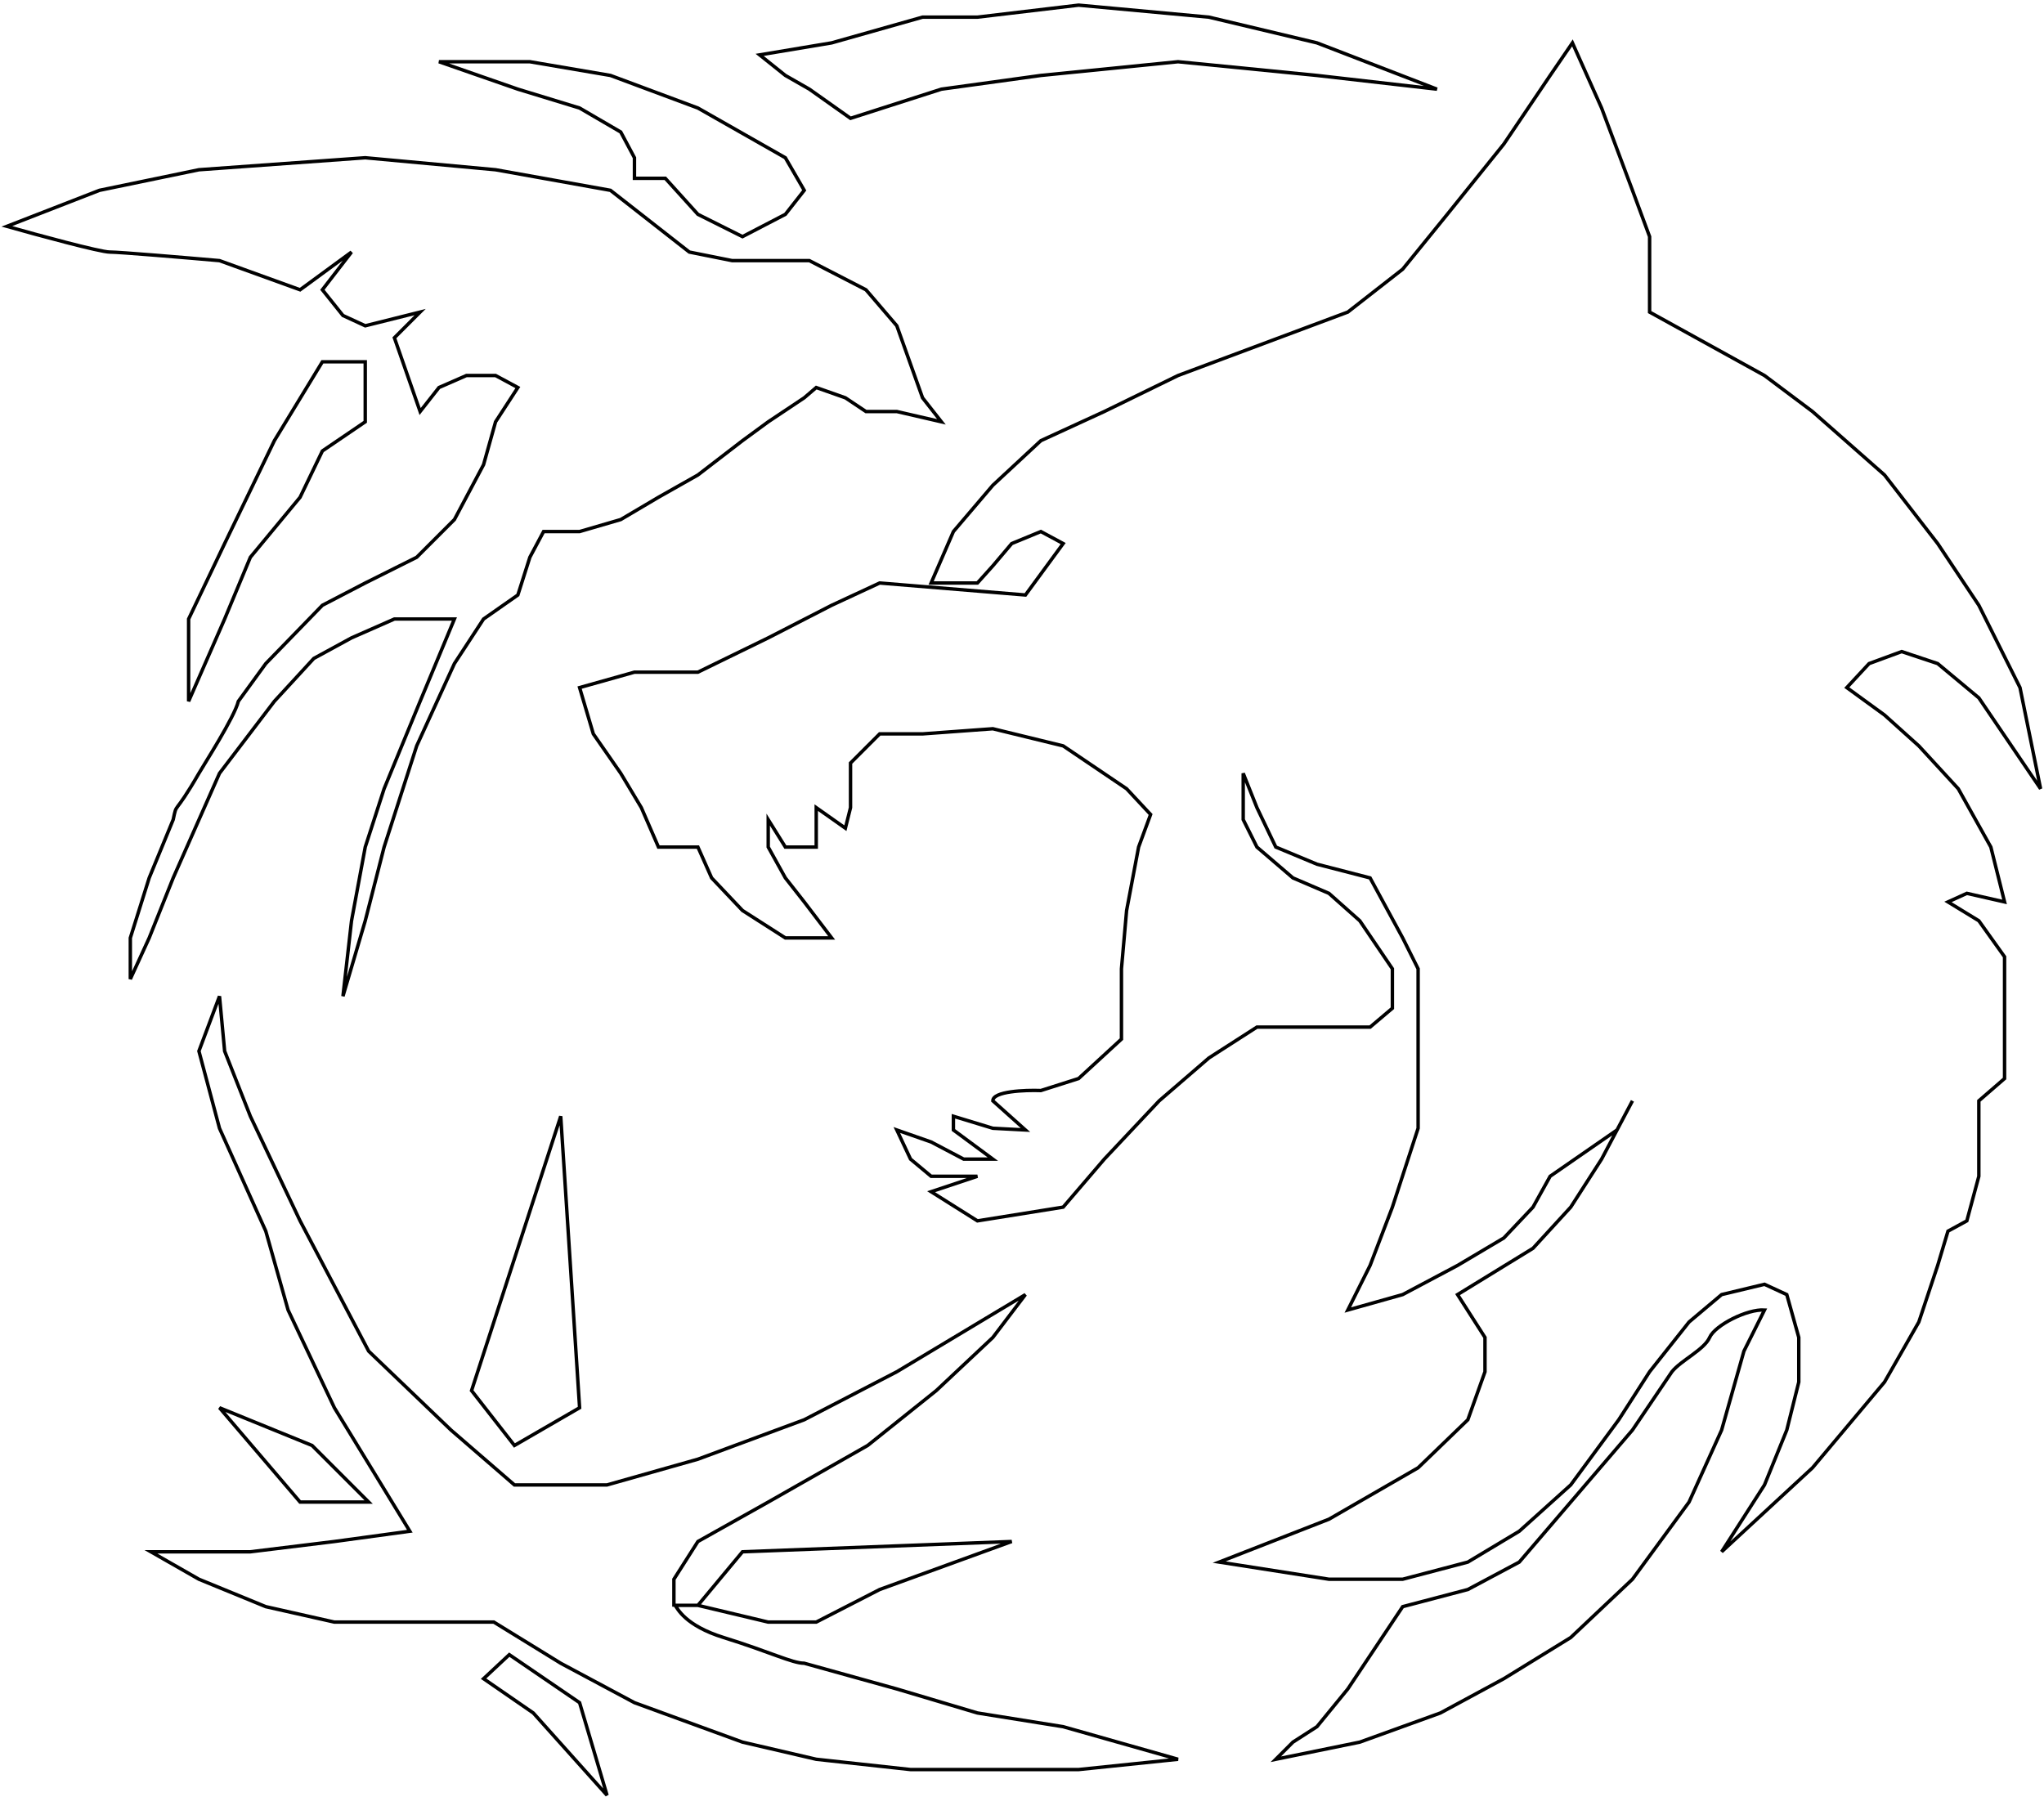
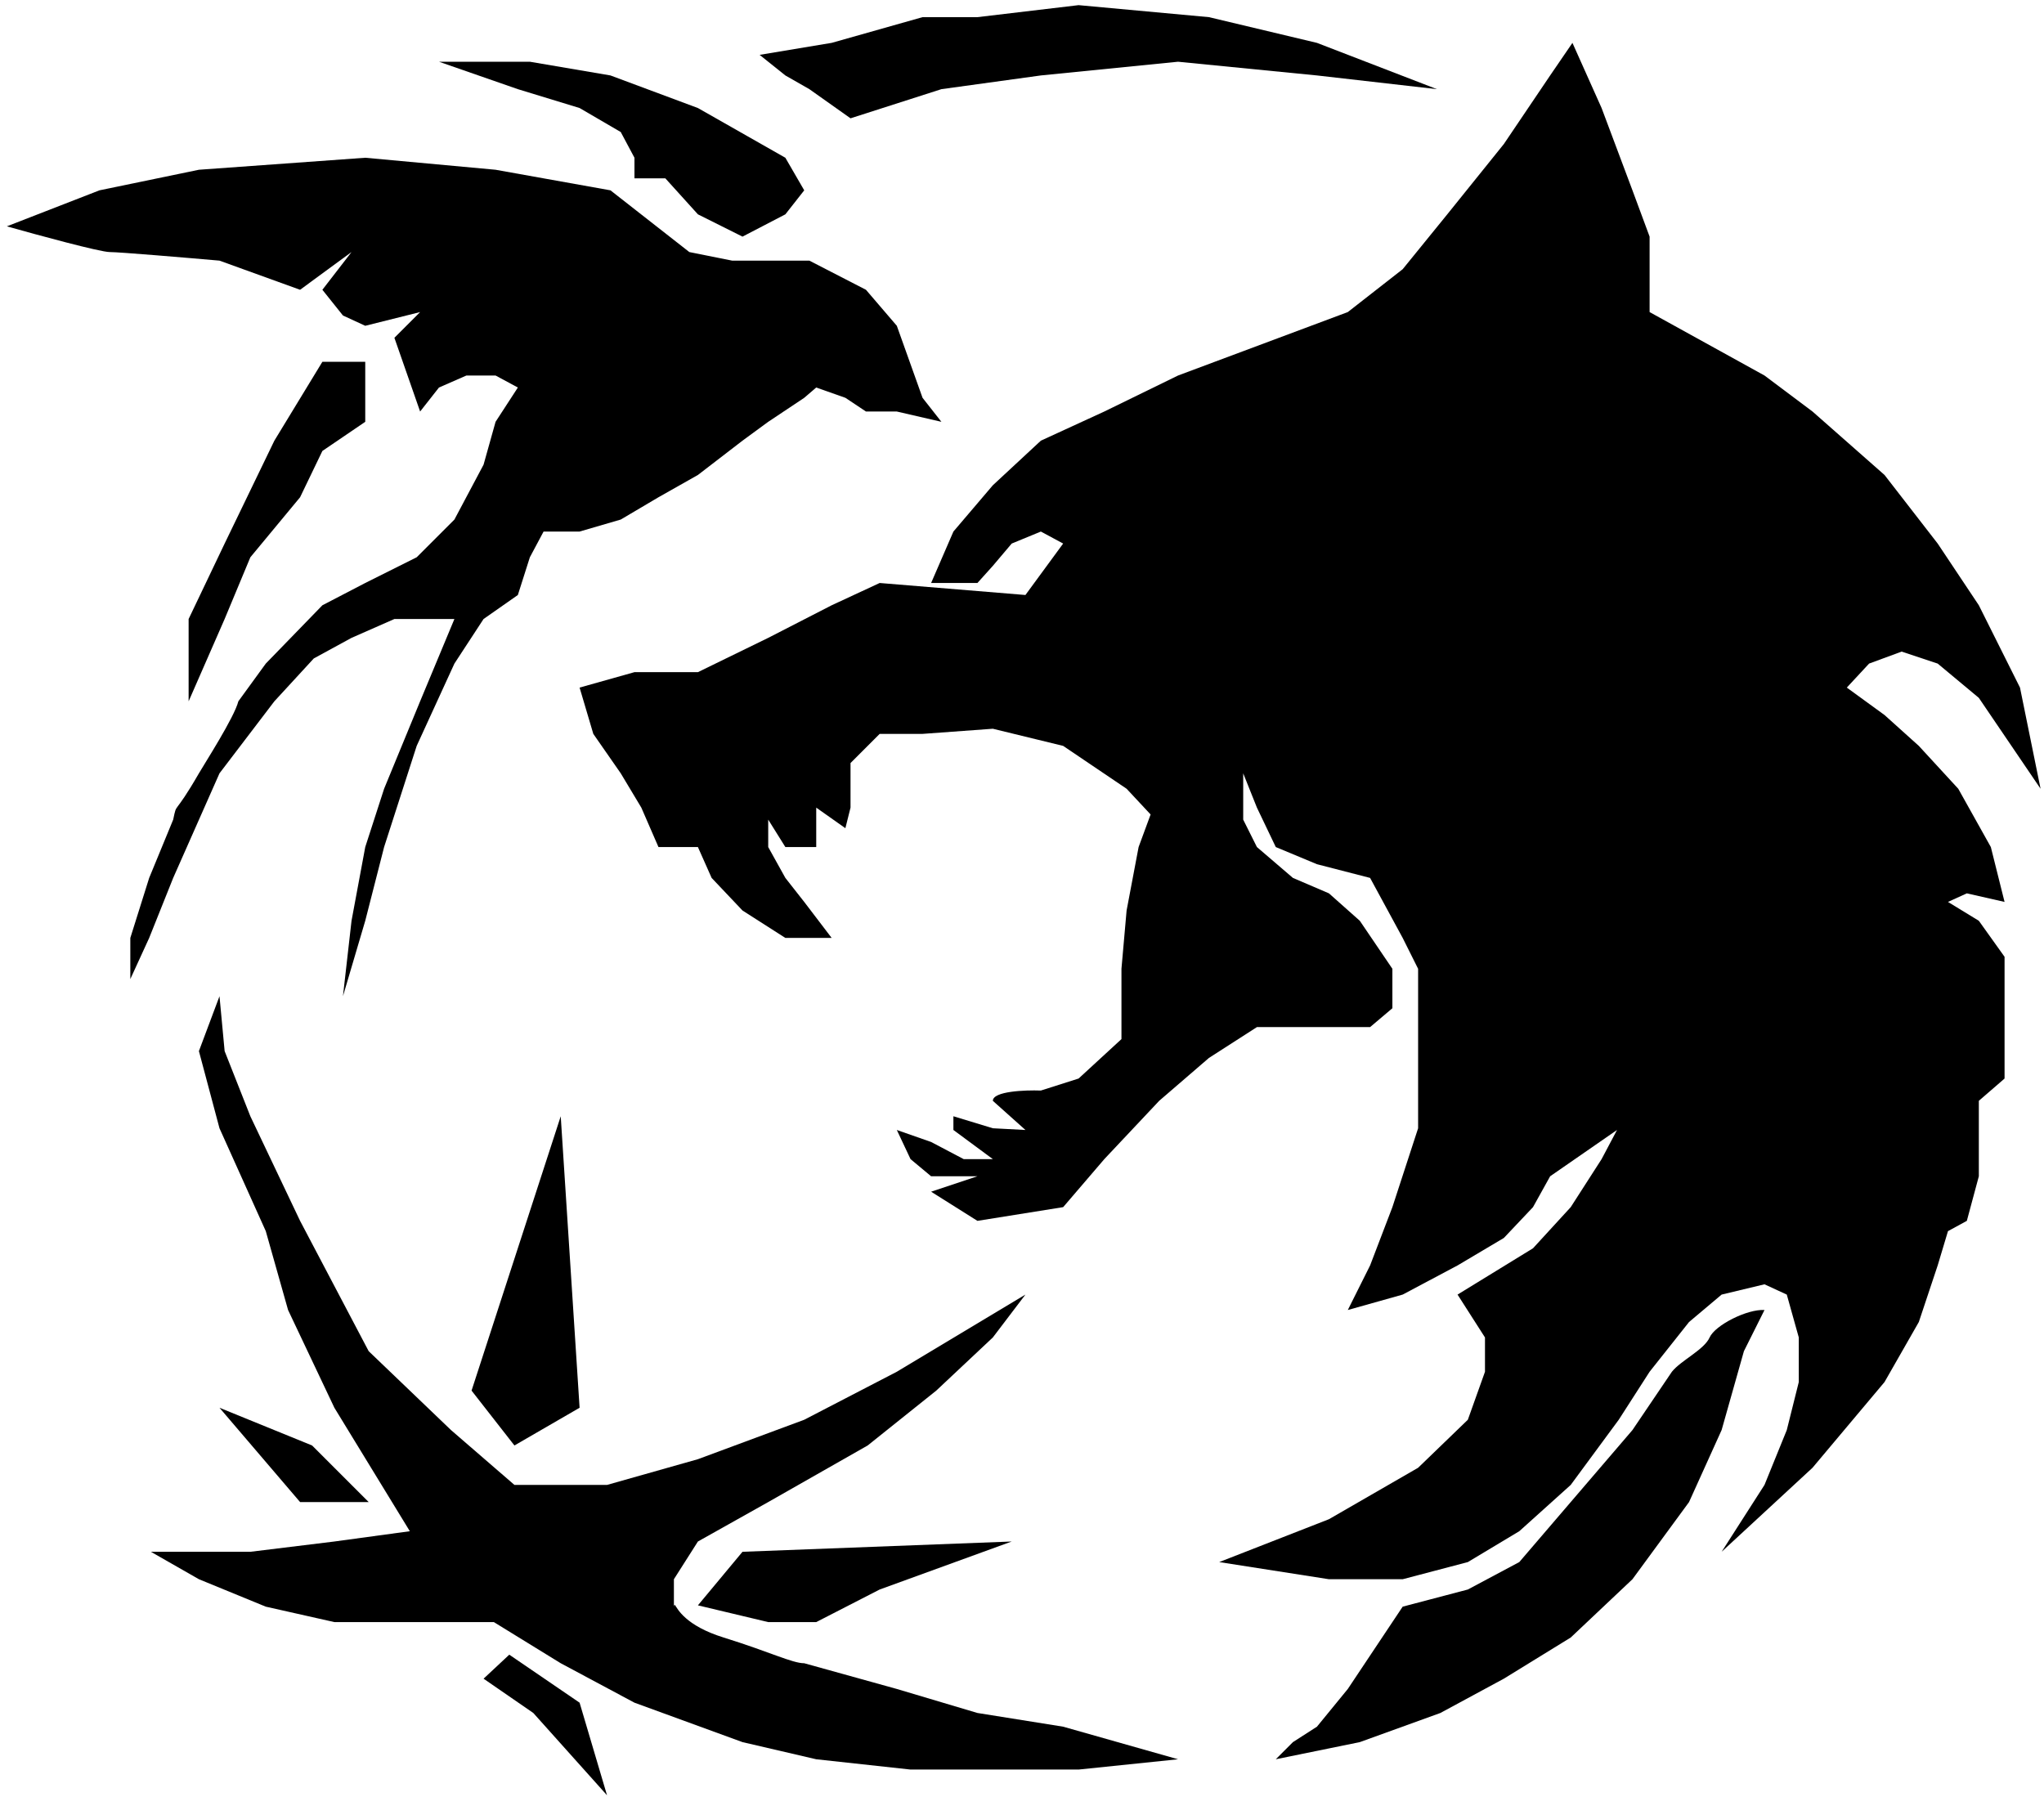
- <svg xmlns="http://www.w3.org/2000/svg" width="596" height="524" viewBox="0 0 596 524" fill="none">
-   <path d="M476 321L471.5 329.5M471.5 329.5L467 338L458 352L447 364L425 377.5L433 390V400L428 414L413.5 428L387.5 443L355.5 455.5L387.5 460.5H409L428 455.5L443 446.5L458 433L472 414L481 400L492.5 385.5L502 377.5L514.5 374.5L521 377.5L524.5 390V403L521 417L514.5 433L502 452.5L528.5 428L549.5 403L559.5 385.5L565 369L568 359L573.5 356L577 343V329V321L584.5 314.5V294V279L577 268.5L568 263L573.5 260.5L584.5 263L580.5 247L571 230L559.5 217.5L549.5 208.5L538.5 200.5L545 193.5L554.5 190L565 193.5L577 203.5L595 230L589 200.5L577 176.5L565 158.5L549.5 138.5L528.5 120L514.5 109.5L481 91V69L476 55.5L467 31.5L458.5 12.5L452 22L438.5 42L422 62.5L409 78.5L393 91L343.5 109.5L322 120L303.5 128.5L289.5 141.5L278 155L271.5 170H285L289.5 165L295 158.5L303.5 155L310 158.5L299 173.5L256.5 170L242.5 176.5L224 186L203.5 196H185L169 200.5L173 214L181 225.5L187 235.5L192 247H203.5L207.5 256L216.5 265.5L229 273.5H242.5L234.5 263L229 256L224 247V239L229 247H238V235.5L246.5 241.5L248 235.5V222.5L256.5 214H269L289.5 212.5L310 217.5L328.5 230L335.5 237.5L332 247L328.5 265.5L327 282.5V303L314.5 314.5L303.5 318C298.833 317.833 289.5 318.2 289.5 321L299 329.5L289.5 329L278 325.5V329.5L289.5 338H281L271.5 333L261.5 329.5L265.5 338L271.5 343H285L271.5 347.5L285 356L310 352L322 338L338 321L352.5 308.5L366.5 299.5H384H399.5L406 294V282.5L396.5 268.5L387.5 260.5L377 256L366.5 247L362.5 239V225.5L366.5 235.5L372 247L384 252L399.5 256L409 273.5L413.5 282.5V308.5V329L406 352L399.5 369L393 382L409 377.5L425 369L438.5 360.99L447 352L452 343L471.5 329.5ZM196.867 468.118C196.674 467.856 196.612 467.938 196.5 468.5V460.5L203.5 449.5L224 438L253 421.5L273 405.5L289.5 390L299 377.5L261.5 400L234.5 414L203.5 425.5L177 433H150L131.5 417L107.5 394L87.5 356L73 325.5L65.5 306.5L64 290.5L58 306.5L64 329L77.5 359L84 382L97.5 410.5L119.5 446.5L97.5 449.5L73 452.5H44L58 460.5L77.5 468.5L97.5 473H119.5H144L163.5 485L185 496.5L216.5 508L238 513L265.5 516H314.5L343.5 513L310 503.5L285 499.5L261.5 492.5L234.5 485C231 485 224.517 481.695 211 477.5C199.759 474.011 197.533 469.02 196.867 468.118ZM196.867 468.118H203.5M203.5 468.118L216.5 452.5L295 449.5L256.5 463.5L238 473H224L203.5 468.118ZM372 513L396.5 508L420 499.5L438.5 489.5L458 477.5L476 460.5L492.5 438L502 417L508.5 394L514.5 382C509.5 381.667 500.1 386.4 498.5 390C496.9 393.6 490.167 396.667 487.5 400L476 417L458 438L443 455.5L428 463.5L409 468.5L393 492.5L384 503.5L377 508L372 513ZM64 410.5L91 421.5L107.5 438H87.5L64 410.5ZM137.5 405.5L163.5 325.5L169 410.5L150 421.5L137.5 405.5ZM141 489.5L148.5 482.5L169 496.5L177 523.5L155.5 499.5L141 489.5ZM274.5 123L269 116L261.5 95L252.5 84.5L236 76H213.5L201 73.5L178 55.5L144.5 49.5L106.5 46L58 49.5L29 55.5L2 66C10.833 68.5 29.2 73.5 32 73.5C34.8 73.5 54.5 75.167 64 76L87.5 84.5L102.5 73.5L94 84.5L100 92L106.5 95L122.5 91L115 98.5L122.5 120L128 113L136 109.5H144.5L151 113L144.5 123L141 135.5L132.5 151.5L121.5 162.5L106.5 170L94 176.5L77.5 193.5L69.5 204.5C68.333 209.167 59.599 222.728 58 225.5C50.5 238.5 51.667 233.5 50.5 239L43.5 256L38 273.5V285.5L43.5 273.5L50.5 256L64 225.5L80 204.5L91.5 192L102.5 186L115 180.5H132.5L122.5 204.5L112 230L106.5 247L102.5 268.5L100 290.5L106.5 268.5L112 247L121.5 217.5L132.5 193.5L141 180.5L151 173.5L154.5 162.5L158.5 155H169L181 151.5L192 145L203.5 138.5L216.5 128.5L224 123L234.5 116L238 113L246.5 116L252.5 120H261.5L274.5 123ZM55 204.5V180.5L65.5 158.5L80 128.5L94 105.5H106.5V123L94 131.5L87.5 145L73 162.5L65.5 180.5L55 204.5ZM128 18H154.5L178 22L203.5 31.5L229 46L234.5 55.5L229 62.5L216.5 69L203.5 62.5L194 52H185V46L181 38.5L169 31.5L151 26L128 18ZM221.5 16L242.5 12.5L269 5H285L314.5 1.5L352.5 5L384 12.5L419 26L384 22L343.5 18L303.5 22L274.5 26L248 34.5L236 26L229 22L221.5 16Z" stroke="black" />
+ <svg xmlns="http://www.w3.org/2000/svg" viewBox="0 0 596 524">
+   <path d="M476 321L471.5 329.5M471.5 329.5L467 338L458 352L447 364L425 377.5L433 390V400L428 414L413.5 428L387.5 443L355.5 455.5L387.5 460.5H409L428 455.5L443 446.5L458 433L472 414L481 400L492.5 385.5L502 377.5L514.5 374.5L521 377.5L524.5 390V403L521 417L514.5 433L502 452.5L528.5 428L549.5 403L559.5 385.5L565 369L568 359L573.5 356L577 343V329V321L584.5 314.5V294V279L577 268.5L568 263L573.5 260.5L584.5 263L580.5 247L571 230L559.5 217.5L549.5 208.5L538.5 200.5L545 193.5L554.5 190L565 193.5L577 203.5L595 230L589 200.5L577 176.5L565 158.5L549.5 138.5L528.5 120L514.5 109.5L481 91V69L476 55.5L467 31.5L458.5 12.5L452 22L438.5 42L422 62.5L409 78.5L393 91L343.5 109.5L322 120L303.5 128.5L289.5 141.5L278 155L271.5 170H285L289.5 165L295 158.5L303.5 155L310 158.5L299 173.5L256.5 170L242.5 176.5L224 186L203.5 196H185L169 200.5L173 214L181 225.5L187 235.5L192 247H203.5L207.5 256L216.5 265.5L229 273.5H242.5L234.5 263L229 256L224 247V239L229 247H238V235.5L246.5 241.5L248 235.5V222.5L256.5 214H269L289.5 212.5L310 217.5L328.5 230L335.5 237.5L332 247L328.5 265.5L327 282.5V303L314.5 314.5L303.5 318C298.833 317.833 289.5 318.2 289.5 321L299 329.5L289.5 329L278 325.5V329.5L289.5 338H281L271.5 333L261.5 329.5L265.5 338L271.5 343H285L271.5 347.5L285 356L310 352L322 338L338 321L352.5 308.5L366.5 299.5H384H399.5L406 294V282.5L396.5 268.5L387.5 260.5L377 256L366.5 247L362.5 239V225.5L366.5 235.5L372 247L384 252L399.5 256L409 273.5L413.5 282.5V308.5V329L406 352L399.5 369L393 382L409 377.5L425 369L438.5 360.99L447 352L452 343L471.5 329.5ZM196.867 468.118C196.674 467.856 196.612 467.938 196.5 468.5V460.5L203.5 449.5L224 438L253 421.5L273 405.5L289.5 390L299 377.5L261.5 400L234.5 414L203.5 425.5L177 433H150L131.5 417L107.5 394L87.5 356L73 325.5L65.5 306.5L64 290.5L58 306.5L64 329L77.5 359L84 382L97.5 410.5L119.5 446.5L97.5 449.5L73 452.5H44L58 460.5L77.5 468.5L97.5 473H119.5H144L163.5 485L185 496.5L216.5 508L238 513L265.5 516H314.5L343.5 513L310 503.5L285 499.5L261.5 492.5L234.5 485C231 485 224.517 481.695 211 477.5C199.759 474.011 197.533 469.02 196.867 468.118ZM196.867 468.118H203.5M203.5 468.118L216.5 452.5L295 449.5L256.5 463.5L238 473H224L203.5 468.118ZM372 513L396.5 508L420 499.5L438.5 489.5L458 477.5L476 460.5L492.5 438L502 417L508.5 394L514.5 382C509.5 381.667 500.1 386.4 498.5 390C496.9 393.6 490.167 396.667 487.5 400L476 417L458 438L443 455.5L428 463.5L409 468.5L393 492.5L384 503.5L377 508L372 513ZM64 410.5L91 421.5L107.5 438H87.5L64 410.5ZM137.5 405.5L163.5 325.5L169 410.5L150 421.5L137.5 405.5ZM141 489.5L148.5 482.5L169 496.5L177 523.5L155.5 499.5L141 489.5ZM274.5 123L269 116L261.5 95L252.5 84.5L236 76H213.5L201 73.5L178 55.5L144.5 49.5L106.5 46L58 49.5L29 55.5L2 66C10.833 68.5 29.2 73.5 32 73.5C34.8 73.5 54.5 75.167 64 76L87.5 84.5L102.5 73.5L94 84.5L100 92L106.5 95L122.5 91L115 98.5L122.5 120L128 113L136 109.5H144.5L151 113L144.5 123L141 135.5L132.5 151.5L121.5 162.5L106.5 170L94 176.5L77.5 193.5L69.5 204.5C68.333 209.167 59.599 222.728 58 225.5C50.5 238.5 51.667 233.5 50.5 239L43.5 256L38 273.5V285.5L43.5 273.5L50.5 256L64 225.5L80 204.5L91.5 192L102.5 186L115 180.5H132.5L122.5 204.5L112 230L106.5 247L102.5 268.5L100 290.5L106.5 268.5L112 247L121.5 217.5L132.5 193.5L141 180.5L151 173.5L154.5 162.5L158.5 155H169L181 151.5L192 145L203.5 138.5L216.5 128.5L224 123L234.5 116L238 113L246.5 116L252.5 120H261.5L274.5 123ZM55 204.5V180.5L65.5 158.5L80 128.5L94 105.5H106.5V123L94 131.5L87.5 145L73 162.5L65.5 180.5L55 204.5ZM128 18H154.5L178 22L203.5 31.5L229 46L234.5 55.5L229 62.5L216.5 69L203.5 62.5L194 52H185V46L181 38.5L169 31.5L151 26L128 18ZM221.5 16L242.5 12.5L269 5H285L314.5 1.5L352.5 5L384 12.5L419 26L384 22L343.5 18L303.5 22L274.5 26L248 34.5L236 26L229 22L221.5 16Z" />
</svg>
